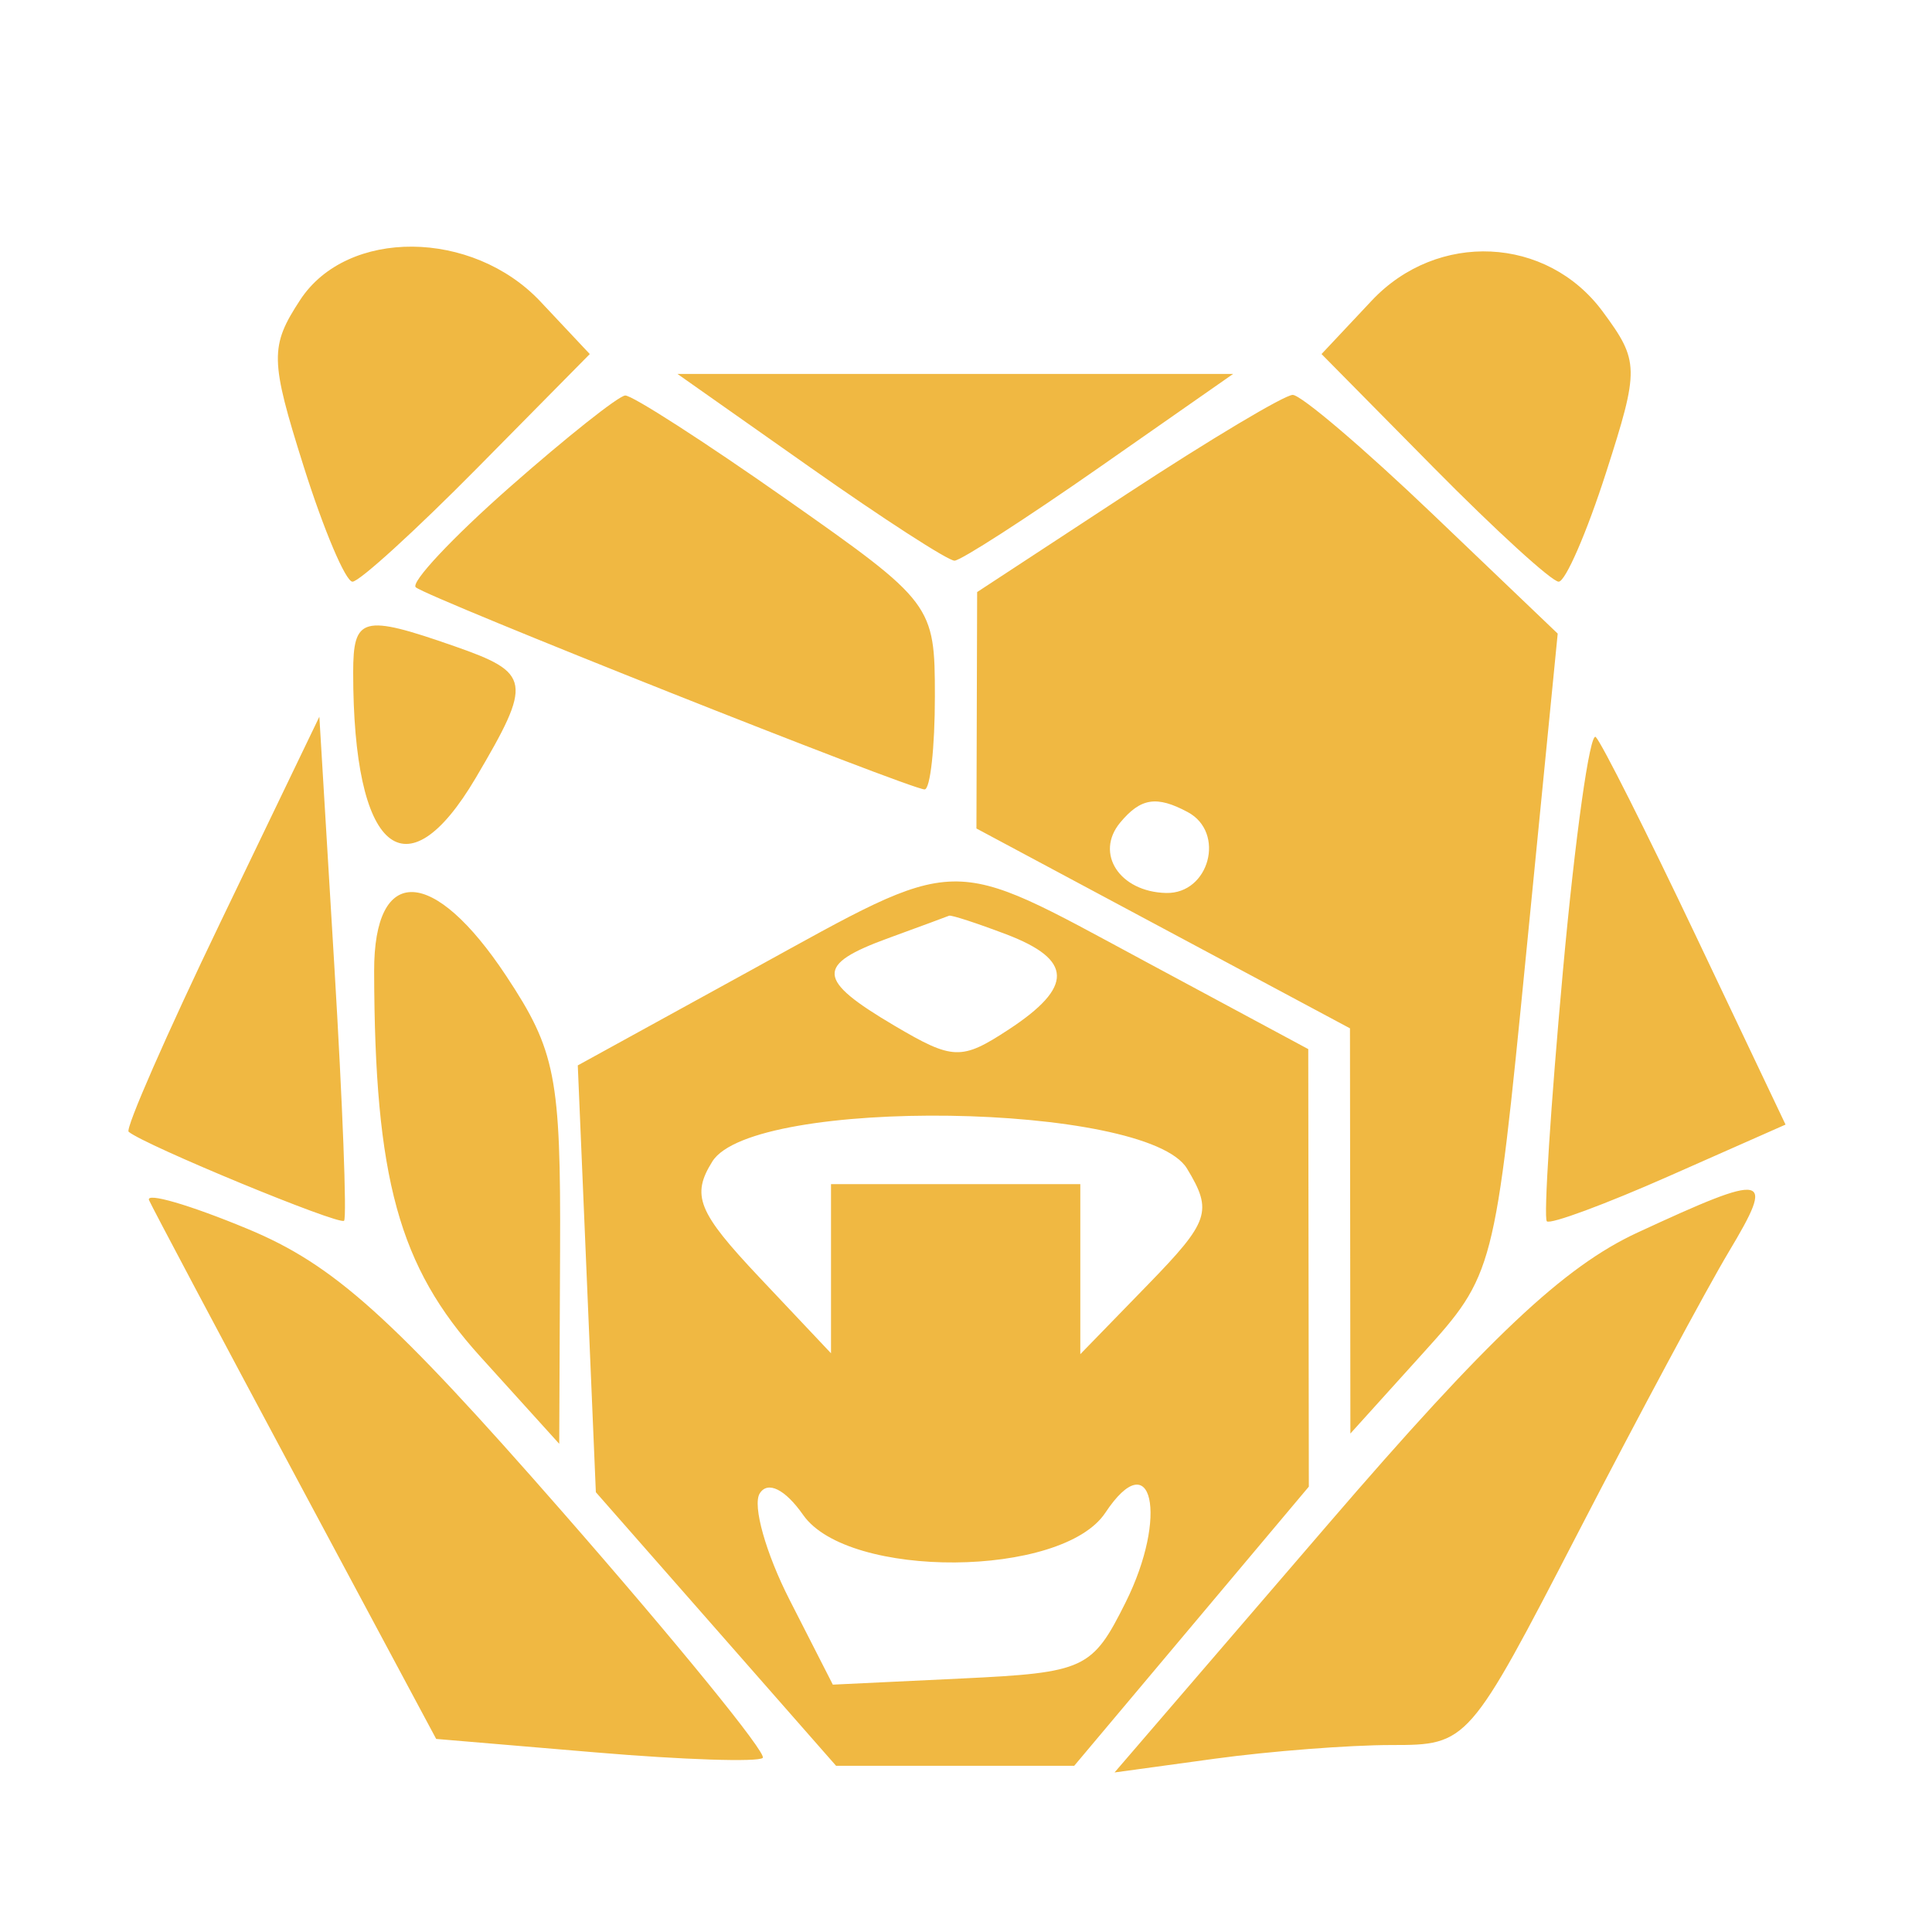
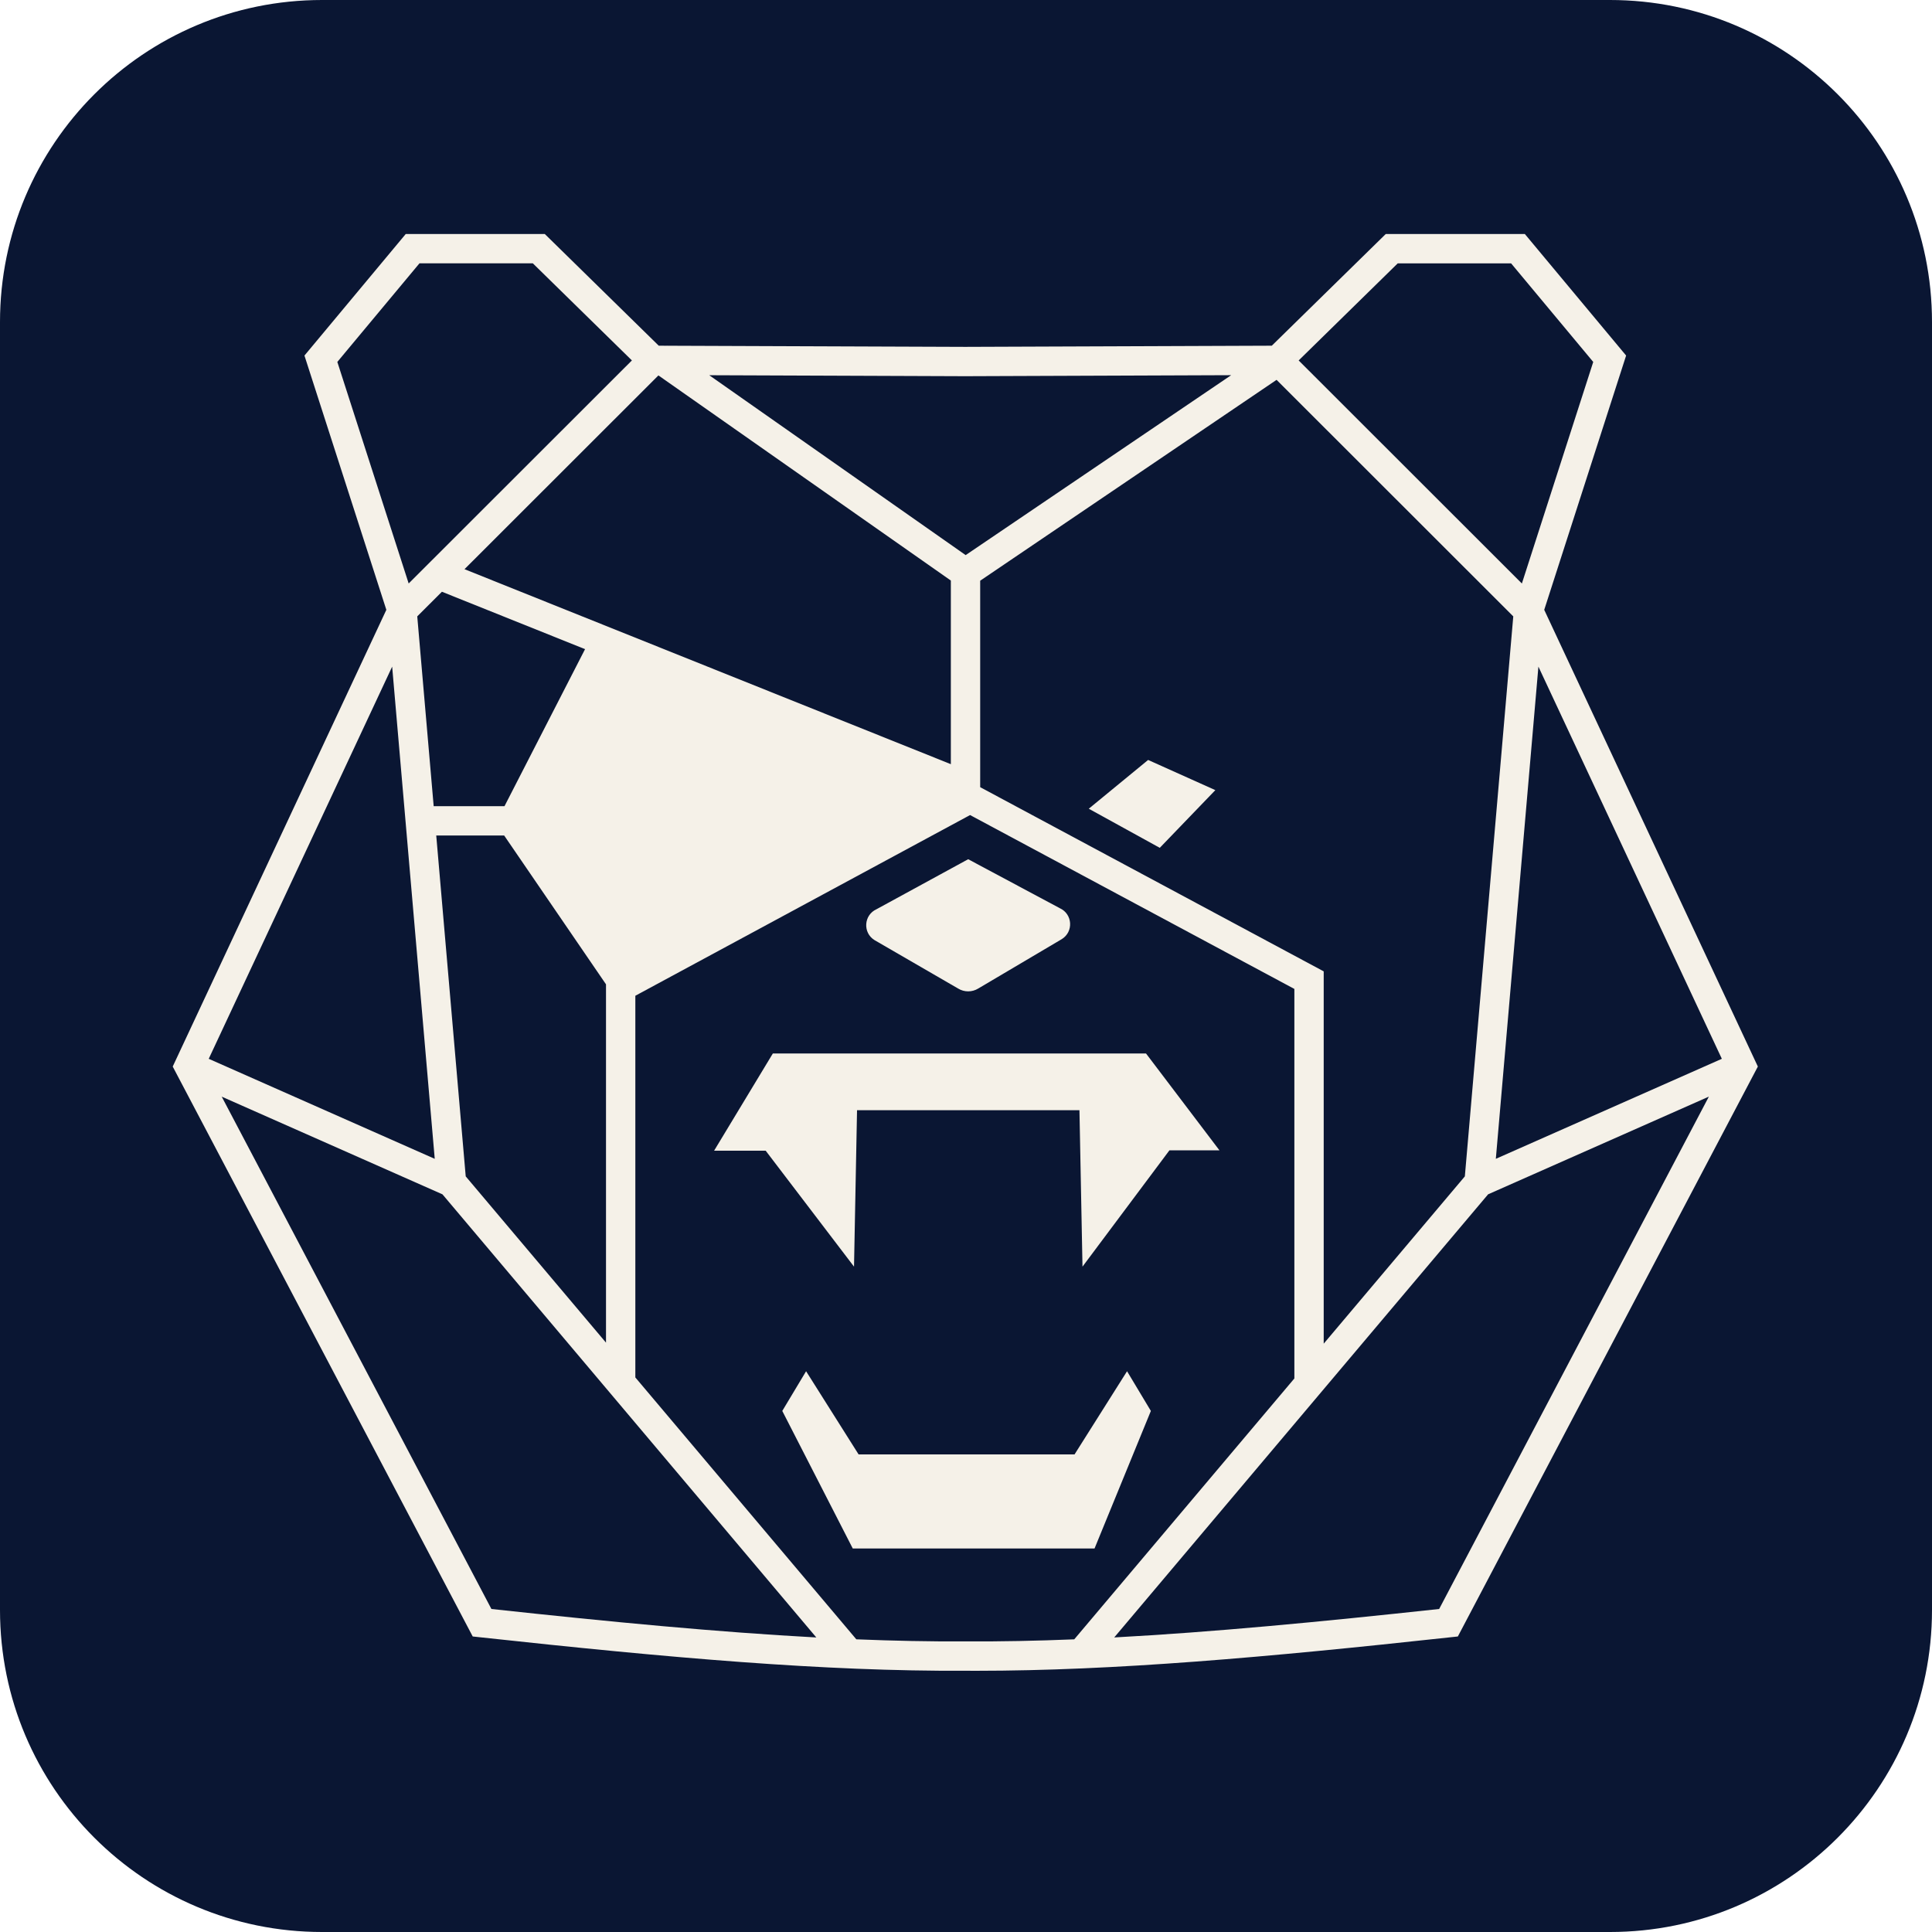
- <svg xmlns="http://www.w3.org/2000/svg" width="92" height="93" viewBox="0 0 92 93" version="1.1">
-   <path d="M 14.451 14.434 C 12.985 16.673, 12.997 17.316, 14.611 22.434 C 15.576 25.495, 16.636 28, 16.967 28 C 17.298 28, 20.003 25.535, 22.979 22.522 L 28.389 17.043 26.020 14.522 C 22.738 11.028, 16.713 10.982, 14.451 14.434 M 66.024 14.474 L 63.611 17.043 69.021 22.522 C 71.997 25.535, 74.699 28, 75.025 28 C 75.351 28, 76.378 25.638, 77.306 22.750 C 78.916 17.740, 78.909 17.386, 77.147 15 C 74.458 11.357, 69.187 11.108, 66.024 14.474 M 39 22.500 C 42.515 24.975, 45.640 26.995, 45.945 26.989 C 46.250 26.983, 49.392 24.958, 52.928 22.489 L 59.355 18 45.982 18 L 32.609 18 39 22.500 M 24.514 23.469 C 21.772 25.885, 19.747 28.046, 20.014 28.271 C 20.620 28.781, 43.826 38, 44.505 38 C 44.777 38, 45 35.987, 45 33.526 C 45 29.112, 44.904 28.984, 37.843 24.026 C 33.907 21.262, 30.419 19.017, 30.093 19.038 C 29.767 19.060, 27.256 21.053, 24.514 23.469 M 54.267 23.759 L 47.034 28.500 47.017 34.191 L 47 39.881 55.990 44.691 L 64.980 49.500 64.990 59.253 L 65 69.006 68.470 65.165 C 71.920 61.346, 71.950 61.233, 73.460 45.912 L 74.979 30.500 68.963 24.750 C 65.654 21.587, 62.621 19.004, 62.223 19.009 C 61.826 19.014, 58.245 21.151, 54.267 23.759 M 17 32.375 C 17 40.992, 19.527 43.162, 22.901 37.443 C 25.642 32.798, 25.576 32.396, 21.851 31.098 C 17.452 29.564, 17 29.683, 17 32.375 M 10.628 44.358 C 8.018 49.780, 6.022 54.335, 6.192 54.479 C 6.945 55.118, 16.335 58.997, 16.562 58.762 C 16.701 58.618, 16.490 53.100, 16.093 46.500 L 15.372 34.500 10.628 44.358 M 75.231 46.731 C 74.642 53.201, 74.294 58.627, 74.456 58.789 C 74.619 58.952, 77.270 57.971, 80.349 56.609 L 85.946 54.134 81.635 45.062 C 79.264 40.073, 77.094 35.761, 76.812 35.479 C 76.531 35.198, 75.819 40.261, 75.231 46.731 M 53.919 39.597 C 52.686 41.083, 53.891 42.930, 56.128 42.985 C 58.211 43.036, 59.004 40.073, 57.170 39.091 C 55.672 38.289, 54.906 38.409, 53.919 39.597 M 36.155 46.699 L 27.811 51.285 28.246 61.557 L 28.681 71.830 34.463 78.415 L 40.244 85 45.975 85 L 51.706 85 57.353 78.281 L 63 71.562 62.986 61.031 L 62.972 50.500 55.068 46.250 C 45.482 41.095, 46.390 41.074, 36.155 46.699 M 18.009 46.750 C 18.032 56.741, 19.192 60.961, 23.102 65.283 L 26.918 69.500 26.959 60.229 C 26.996 51.851, 26.746 50.573, 24.367 46.979 C 20.864 41.685, 17.997 41.582, 18.009 46.750 M 42.750 45.162 C 39.242 46.444, 39.291 47.150, 43.047 49.369 C 45.868 51.035, 46.276 51.049, 48.547 49.561 C 51.684 47.506, 51.652 46.198, 48.435 44.975 C 47.024 44.439, 45.787 44.036, 45.685 44.079 C 45.583 44.122, 44.263 44.610, 42.750 45.162 M 34.288 55.910 C 33.265 57.548, 33.588 58.344, 36.547 61.482 L 40 65.142 40 61.071 L 40 57 46 57 L 52 57 52 61.093 L 52 65.186 55.250 61.843 C 58.219 58.789, 58.382 58.305, 57.135 56.250 C 55.199 53.059, 36.245 52.777, 34.288 55.910 M 7.175 57.774 C 7.354 58.173, 10.536 64.171, 14.247 71.103 L 20.995 83.706 28.663 84.354 C 32.880 84.711, 36.504 84.829, 36.715 84.618 C 36.927 84.407, 32.576 79.066, 27.048 72.749 C 18.837 63.368, 16.067 60.879, 11.923 59.157 C 9.132 57.997, 6.996 57.375, 7.175 57.774 M 78.819 59.333 C 75.275 60.974, 71.649 64.393, 63.893 73.410 L 53.648 85.320 58.464 84.660 C 61.112 84.297, 64.943 84, 66.976 84 C 70.653 84, 70.700 83.945, 75.973 73.750 C 78.889 68.112, 82.149 62.038, 83.219 60.250 C 85.471 56.485, 85.127 56.413, 78.819 59.333 M 36.567 71.892 C 36.213 72.464, 36.861 74.768, 38.006 77.012 L 40.088 81.093 46.294 80.797 C 52.222 80.513, 52.575 80.350, 54.177 77.141 C 56.256 72.978, 55.455 69.429, 53.203 72.821 C 51.124 75.953, 40.833 76.027, 38.661 72.927 C 37.791 71.684, 36.951 71.270, 36.567 71.892" stroke="none" fill="#F0B842" fill-rule="evenodd" />
+ <svg xmlns="http://www.w3.org/2000/svg" version="1.1" viewBox="0 0 1080 1080" xml:space="preserve">
+   <rect x="0" y="0" width="1080" height="1080" rx="180" fill="#0A1633" />
+   <style type="text/css">
+ 	.st0{fill:#F5F1E8;}
+ </style>
+   <g>
+     <path class="st0" d="M863.23,340.9l45.78-142.14l-56.61-67.94h-77.76l-63.7,62.43l-171.34,0.65l-166.64-0.63l-0.14-0.1l-0.07,0.1   l-4.5-0.02l-63.7-62.43H226.8l-56.61,67.94l45.78,142.14L96.55,596.21l167.7,318.59l4.34,0.47   c105.84,11.52,192.42,19.1,271.01,18.69c2.09,0.01,4.16,0.02,6.26,0.02c76.91,0,161.72-7.49,264.75-18.71l4.34-0.47l167.7-318.59   L863.23,340.9z M962.52,591.88l-126.34,55.91l23.8-275.14L962.52,591.88z M781.34,147.22h63.38l45.91,55.11l-39.89,123.85   L725.96,201.49L781.34,147.22z M713.61,212.34l132.32,132.22L818.86,657.6l-78.9,93.52V543L547.93,440.03V324.62L713.61,212.34z    M539.57,210.3l148.66-0.57L539.81,310.31L396.47,209.75L539.57,210.3z M281.83,467.05l56.93,83.2v200.3l-78.42-92.95   l-16.48-190.55H281.83z M282.02,450.65h-39.59l-9.18-106.09l13.78-13.77l80.02,32.09L282.02,450.65z M531.53,324.53v102.65   L259.66,318.18l108.4-108.32L531.53,324.53z M188.57,202.32l45.91-55.11h63.38l55.38,54.27L228.45,326.17L188.57,202.32z    M219.22,372.65l23.8,275.14l-126.34-55.91L219.22,372.65z M274.7,899.43l-150.76-286.4l123.4,54.61l208.99,247.71   C401.75,912.41,342.18,906.75,274.7,899.43z M539.64,917.55h-0.04h-0.04c-19.7,0.1-39.94-0.31-60.87-1.16L355.16,770V556.63   l187.12-101.01l181.28,97.2v217.75L600.51,916.4C579.57,917.25,559.34,917.66,539.64,917.55z M804.5,899.43   c-67.48,7.31-127.05,12.98-181.64,15.91l209-247.71l123.4-54.61L804.5,899.43z" />
+     <polygon class="st0" points="432.03,588.89 399.18,643.26 428.03,643.26 477.4,708.06 479.09,620.62 603.42,620.62 605.12,708.06   653.72,643.04 681.68,643.04 640.62,588.89  " />
+     <polygon class="st0" points="600.68,813.02 561.33,813.02 519.31,813.02 479.96,813.02 450.61,766.53 437.3,788.72 476.7,865.62   519.31,865.62 561.33,865.62 611.85,865.62 643.34,788.72 630.03,766.53  " />
+     <path class="st0" d="M488.88,525.54l46.67,27.03c3.47,2.14,7.85,2.14,11.32,0l46.67-27.59c6.71-4.13,6.05-14.1-1.14-17.31   l-51.18-27.36l-51.18,27.92C482.83,511.45,482.17,521.41,488.88,525.54z" />
+     <polygon class="st0" points="679.38,441.69 641.81,424.82 608.63,452.08 648.32,473.94  " />
+   </g>
</svg>
